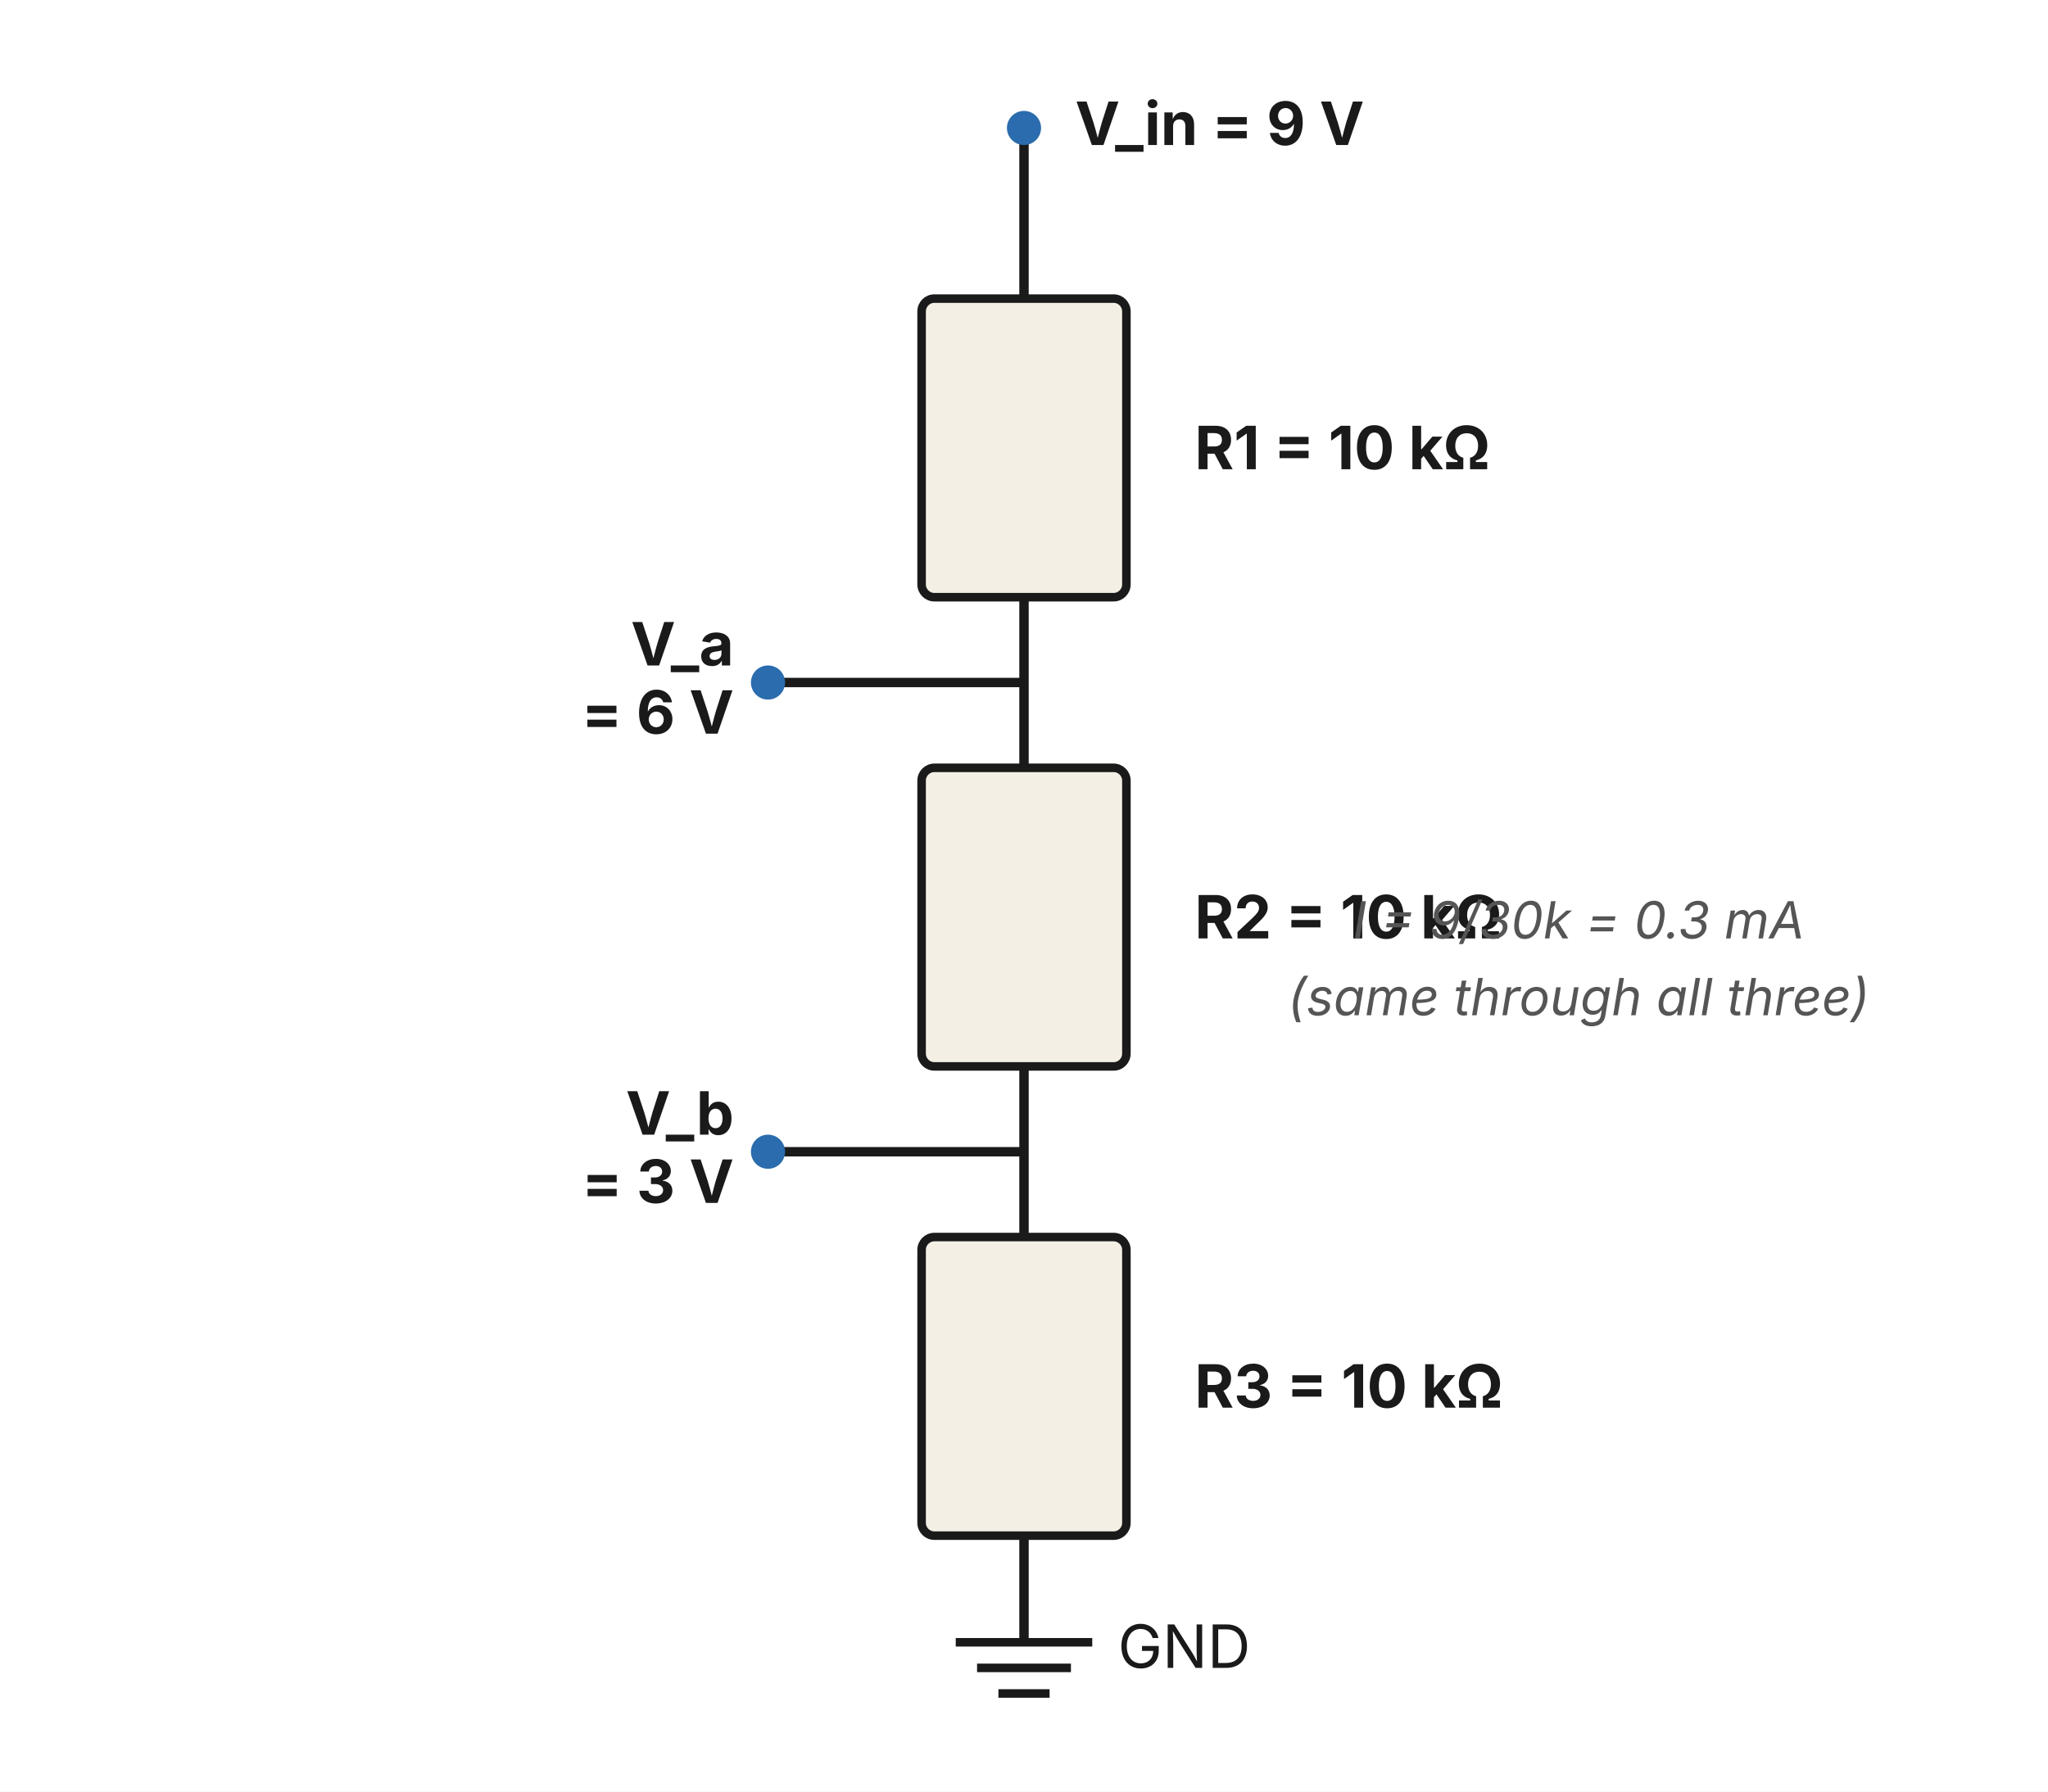
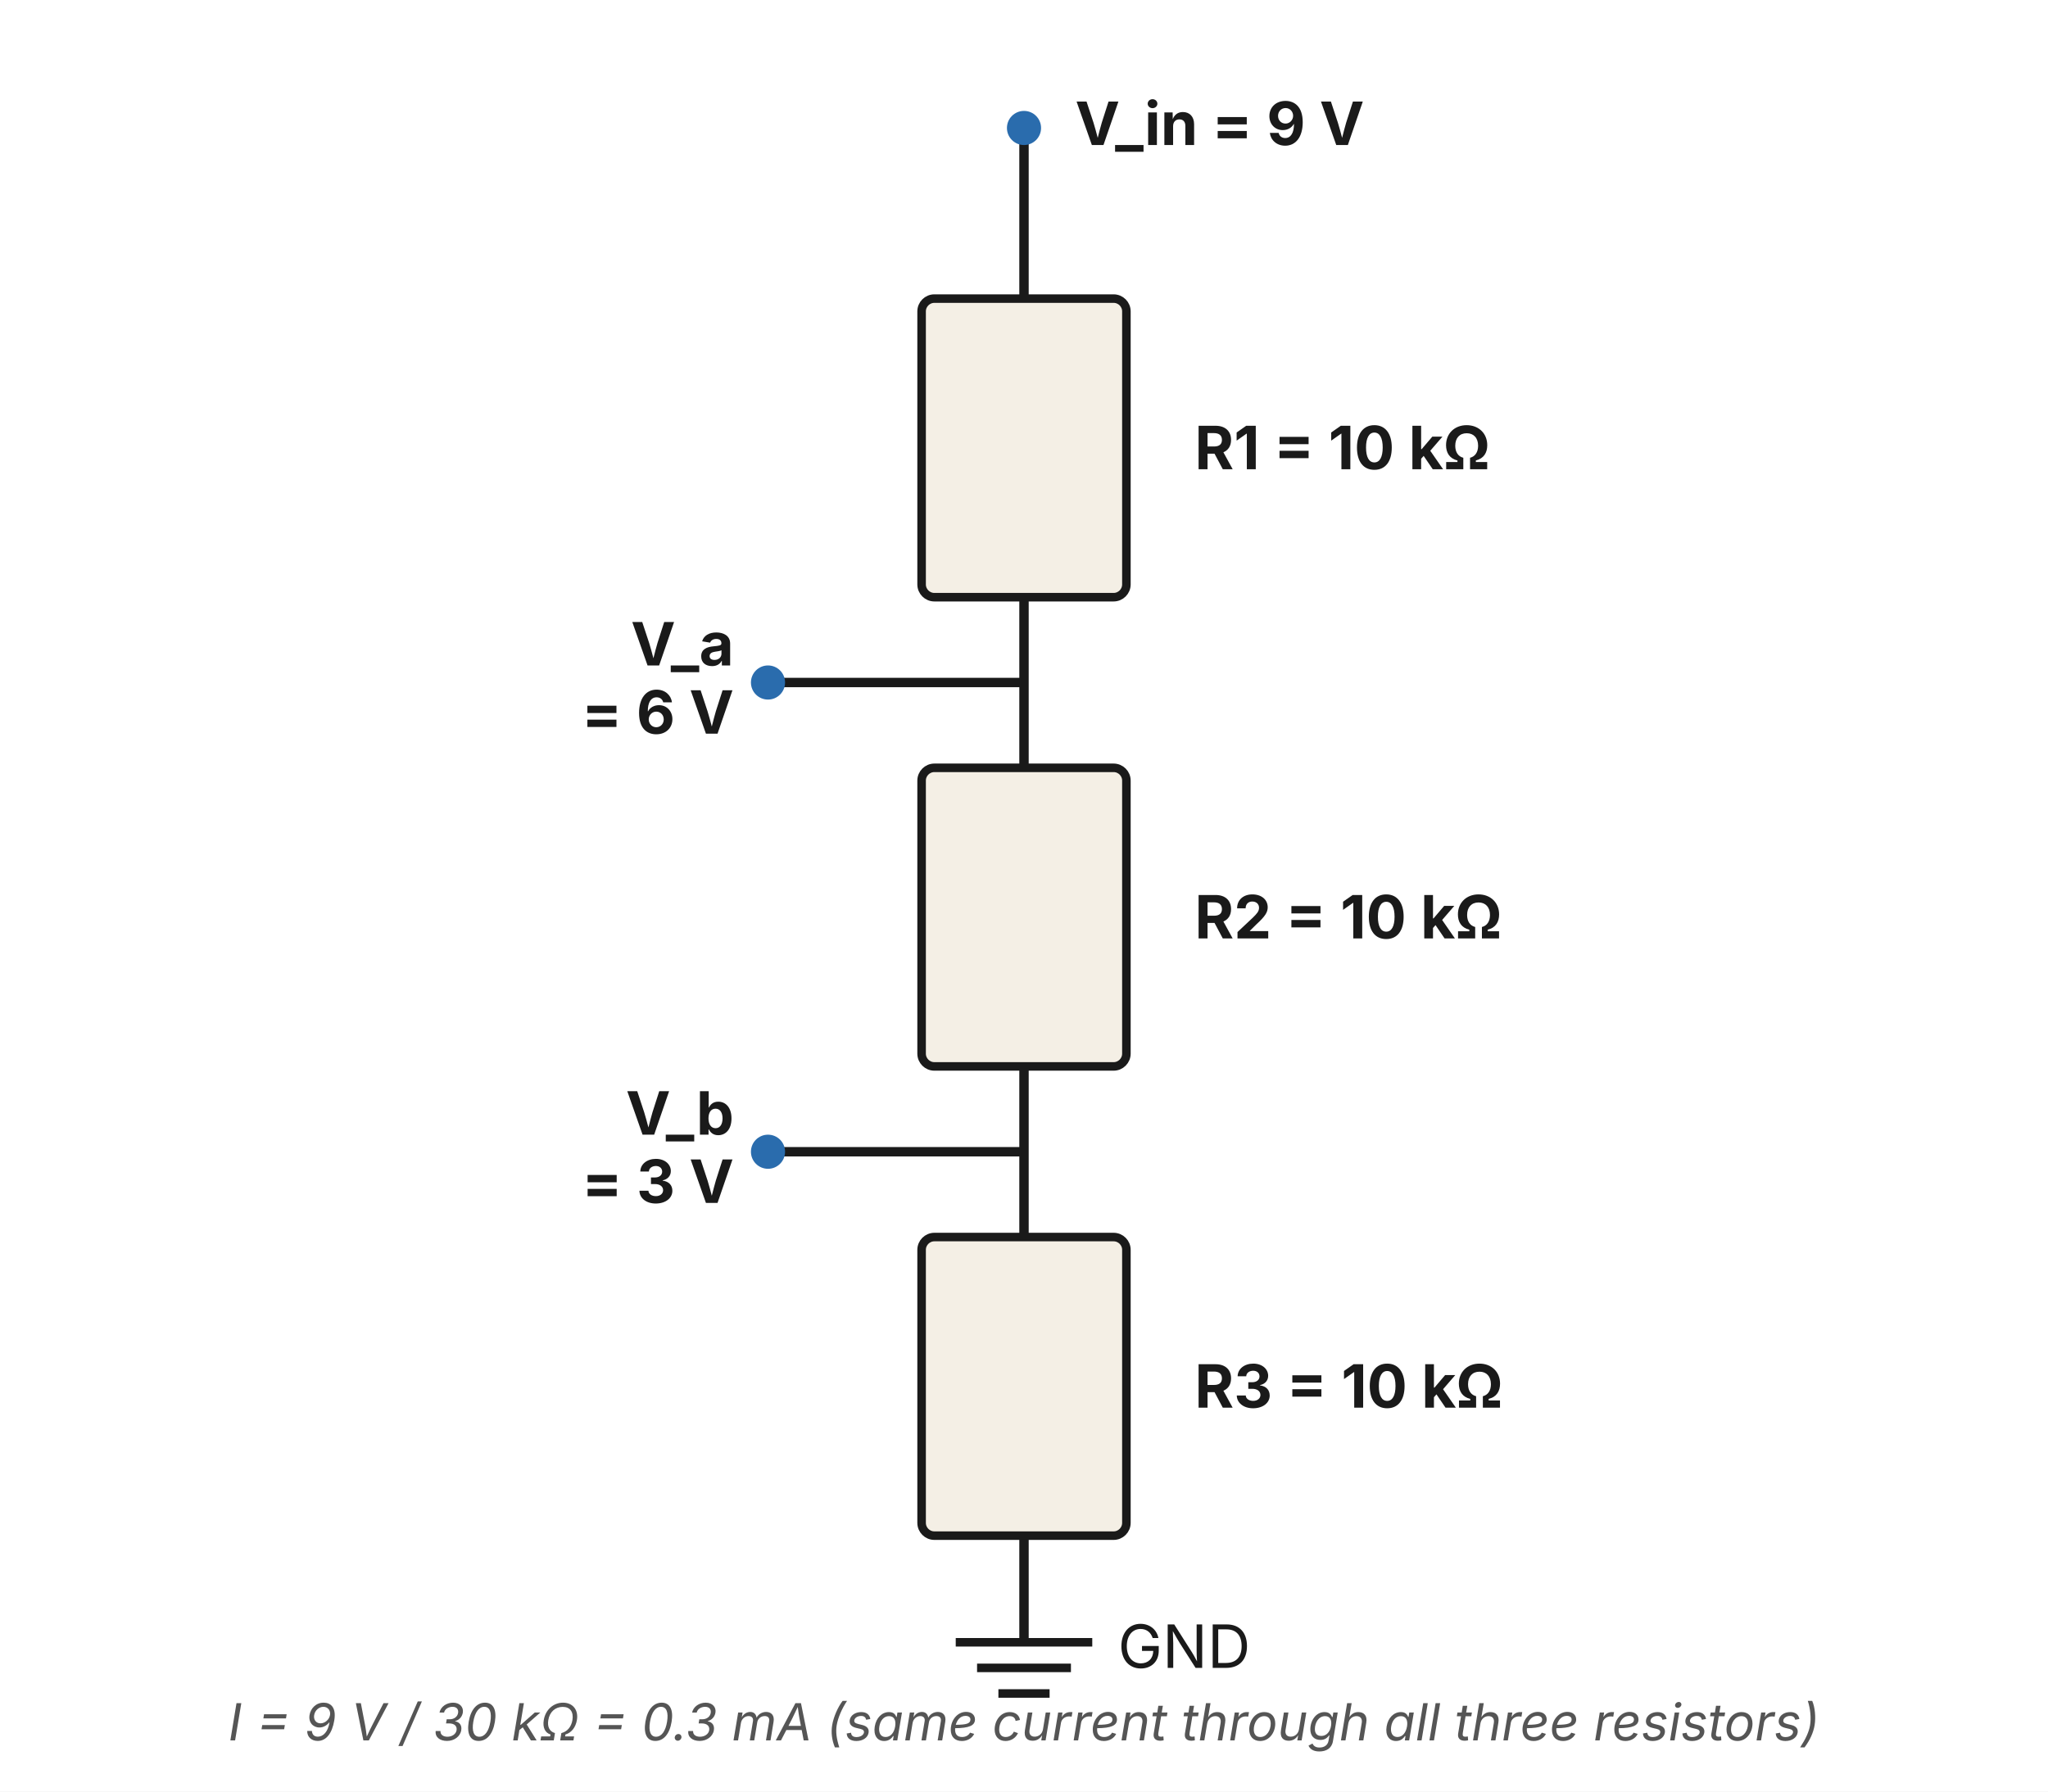
<svg xmlns="http://www.w3.org/2000/svg" viewBox="0 0 480 420" font-family="Inter, system-ui, sans-serif">
  <style>
    .wire   { stroke: #1a1a1a; stroke-width: 2.2; fill: none; }
    .comp   { fill: #f4efe5; stroke: #1a1a1a; stroke-width: 2; }
    .gnd    { stroke: #1a1a1a; stroke-width: 2; fill: none; }
    .label  { font-size: 14px; fill: #1a1a1a; }
    .val    { font-size: 14px; font-weight: 700; fill: #1a1a1a; }
    .ann    { font-size: 12px; font-style: italic; fill: #555; }
    .tap    { fill: #2a6cad; }
  </style>
  <rect width="480" height="420" fill="#ffffff" />
  <line class="wire" x1="240" y1="30" x2="240" y2="70" />
  <circle class="tap" cx="240" cy="30" r="4" />
  <text class="val" x="252" y="34">V_in = 9 V</text>
  <rect class="comp" x="216" y="70" width="48" height="70" rx="3" />
  <text class="val" x="280" y="110">R1 = 10 kΩ</text>
  <line class="wire" x1="240" y1="140" x2="240" y2="180" />
  <line class="wire" x1="240" y1="160" x2="180" y2="160" />
  <circle class="tap" cx="180" cy="160" r="4" />
  <text class="val" x="172" y="156" text-anchor="end">V_a</text>
  <text class="val" x="172" y="172" text-anchor="end">= 6 V</text>
  <rect class="comp" x="216" y="180" width="48" height="70" rx="3" />
  <text class="val" x="280" y="220">R2 = 10 kΩ</text>
  <line class="wire" x1="240" y1="250" x2="240" y2="290" />
  <line class="wire" x1="240" y1="270" x2="180" y2="270" />
  <circle class="tap" cx="180" cy="270" r="4" />
  <text class="val" x="172" y="266" text-anchor="end">V_b</text>
  <text class="val" x="172" y="282" text-anchor="end">= 3 V</text>
  <rect class="comp" x="216" y="290" width="48" height="70" rx="3" />
  <text class="val" x="280" y="330">R3 = 10 kΩ</text>
  <line class="wire" x1="240" y1="360" x2="240" y2="385" />
  <g transform="translate(240, 385)">
    <line class="gnd" x1="-16" y1="0" x2="16" y2="0" stroke-width="2.4" />
    <line class="gnd" x1="-11" y1="6" x2="11" y2="6" />
    <line class="gnd" x1="-6" y1="12" x2="6" y2="12" />
    <text class="label" x="22" y="6">GND</text>
  </g>
-   <text class="ann" x="370" y="220" text-anchor="middle">I = 9/30k = 0.3 mA</text>
-   <text class="ann" x="370" y="238" text-anchor="middle">(same through all three)</text>
+   <text class="ann" x="240" y="408" text-anchor="middle">I = 9 V / 30 kΩ = 0.3 mA (same current through all three resistors)</text>
</svg>
